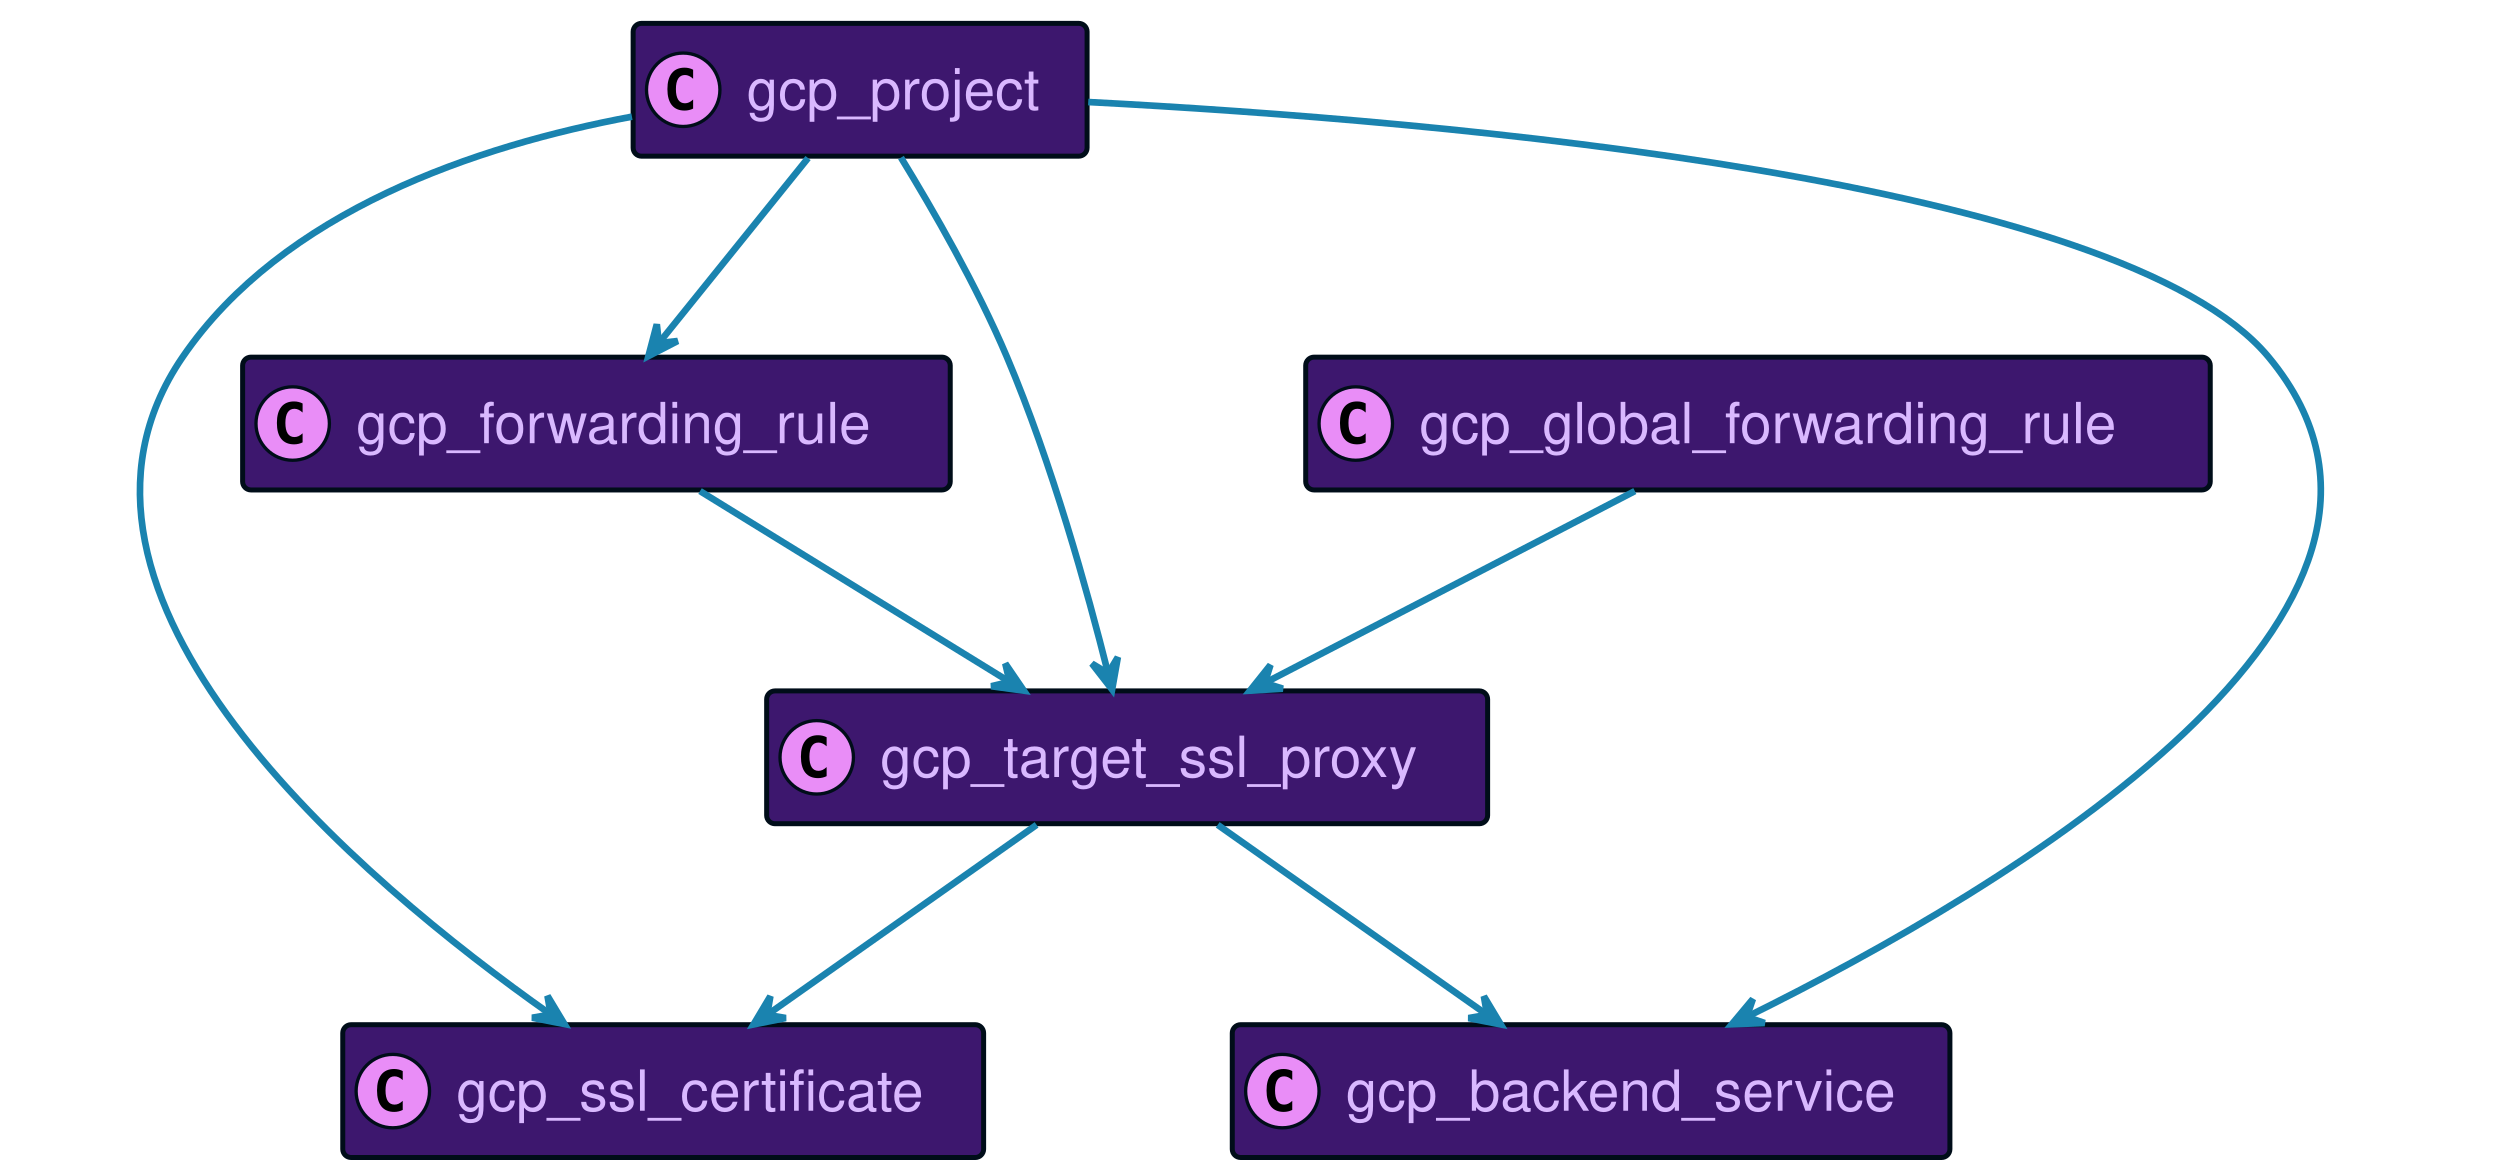
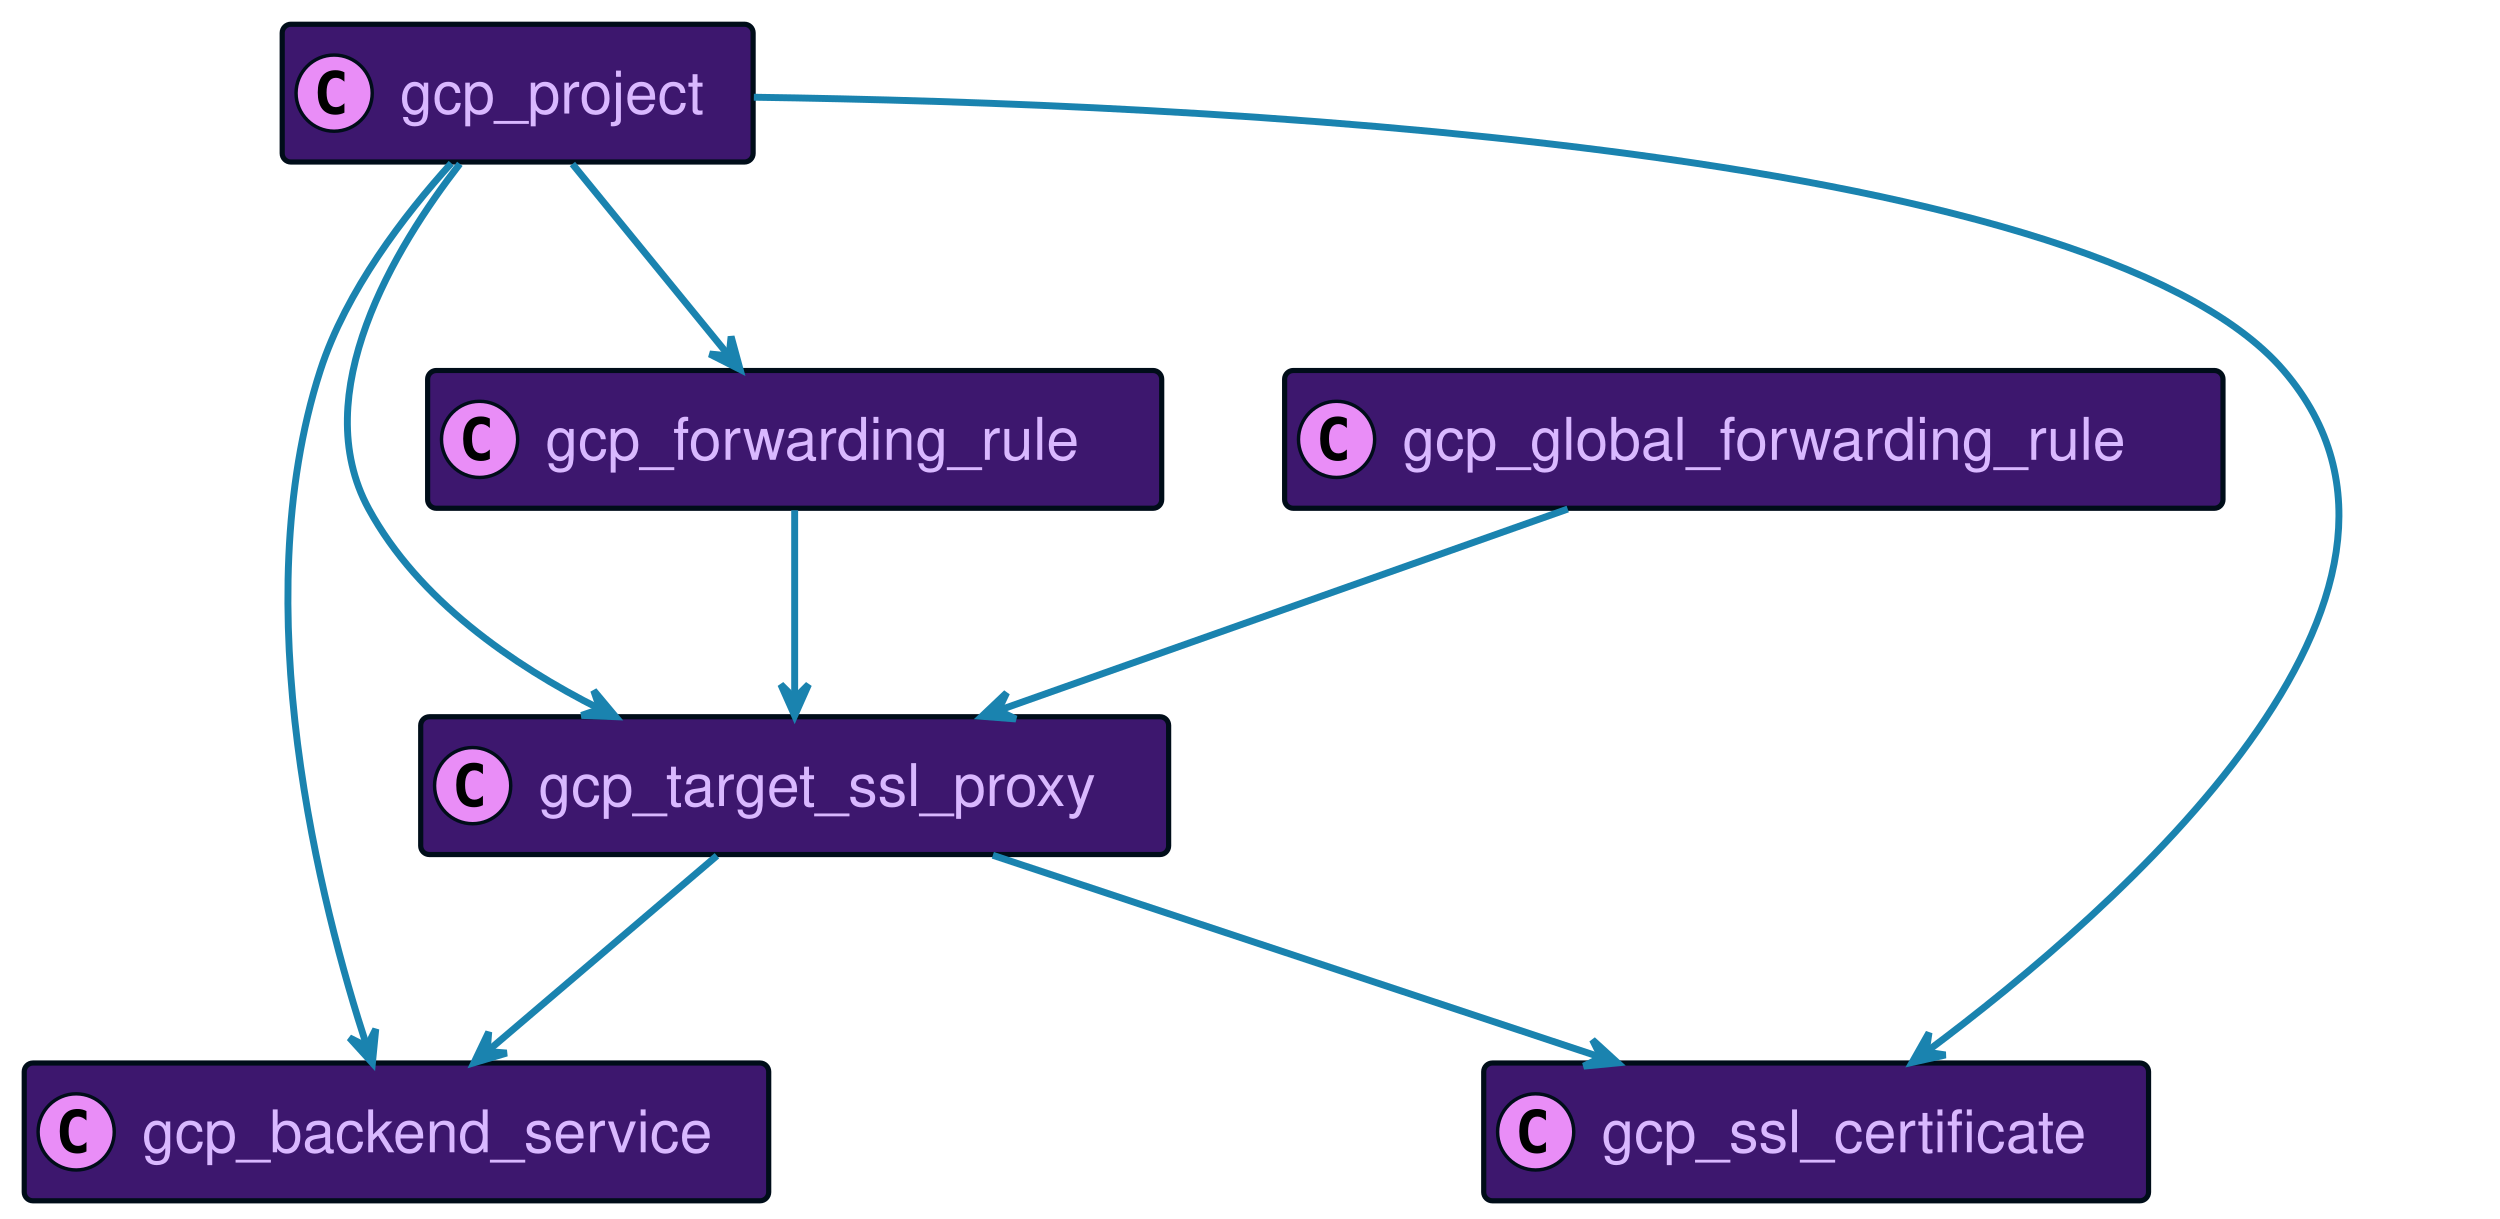
- <svg xmlns="http://www.w3.org/2000/svg" xmlns:xlink="http://www.w3.org/1999/xlink" width="749" height="352" preserveAspectRatio="none" style="width:749px;height:352px;background:#00000000">
+ <svg xmlns="http://www.w3.org/2000/svg" xmlns:xlink="http://www.w3.org/1999/xlink" width="722" height="352" preserveAspectRatio="none" style="width:722px;height:352px;background:#00000000">
  <a xlink:actuate="onRequest" xlink:href="#a" xlink:show="new" xlink:title="#gcp_backend_service" xlink:type="simple" target="_top">
-     <rect id="a" width="215" height="39.789" x="369.19" y="307" fill="#3D176E" rx="2.5" ry="2.5" style="stroke:#000d19;stroke-width:1.5" />
-     <circle cx="384.19" cy="326.894" r="11" fill="#E98DF7" style="stroke:#000d19;stroke-width:1" />
-     <path d="M387.159 332.535q-.578.297-1.219.438-.64.156-1.344.156-2.5 0-3.828-1.64-1.312-1.657-1.312-4.782t1.312-4.781q1.328-1.656 3.828-1.656.703 0 1.344.156.656.156 1.219.453v2.719q-.625-.579-1.219-.844-.594-.281-1.219-.281-1.344 0-2.031 1.078-.688 1.062-.688 3.156 0 2.094.688 3.172.688 1.062 2.031 1.062.625 0 1.219-.265.594-.281 1.219-.86v2.72Z" />
-     <text x="403.19" y="332.78" fill="#D9B8FF" font-family="Helvetica" font-size="17" textLength="173">gcp_backend_service</text>
+     <rect id="a" width="215" height="39.789" x="7" y="307" fill="#3D176E" rx="2.5" ry="2.5" style="stroke:#000d19;stroke-width:1.5" />
+     <circle cx="22" cy="326.894" r="11" fill="#E98DF7" style="stroke:#000d19;stroke-width:1" />
+     <path d="M24.969 332.535q-.578.297-1.219.438-.64.156-1.344.156-2.5 0-3.828-1.64-1.312-1.657-1.312-4.782t1.312-4.781q1.328-1.656 3.828-1.656.703 0 1.344.156.656.156 1.219.453v2.719q-.625-.579-1.219-.844-.594-.281-1.219-.281-1.343 0-2.031 1.078-.688 1.062-.688 3.156 0 2.094.688 3.172.688 1.062 2.031 1.062.625 0 1.219-.265.594-.281 1.219-.86v2.72Z" />
+     <text x="41" y="332.78" fill="#D9B8FF" font-family="Helvetica" font-size="17" textLength="173">gcp_backend_service</text>
  </a>
-   <a xlink:actuate="onRequest" xlink:href="#b" xlink:show="new" xlink:title="#gcp_ssl_certificate" xlink:type="simple" target="_top">
-     <rect id="b" width="192" height="39.789" x="102.69" y="307" fill="#3D176E" rx="2.5" ry="2.5" style="stroke:#000d19;stroke-width:1.5" />
-     <circle cx="117.69" cy="326.894" r="11" fill="#E98DF7" style="stroke:#000d19;stroke-width:1" />
-     <path d="M120.659 332.535q-.578.297-1.219.438-.64.156-1.344.156-2.5 0-3.828-1.64-1.312-1.657-1.312-4.782t1.312-4.781q1.328-1.656 3.828-1.656.703 0 1.344.156.656.156 1.219.453v2.719q-.625-.579-1.219-.844-.594-.281-1.219-.281-1.344 0-2.031 1.078-.688 1.062-.688 3.156 0 2.094.688 3.172.688 1.062 2.031 1.062.625 0 1.219-.265.594-.281 1.219-.86v2.72Z" />
-     <text x="136.69" y="332.78" fill="#D9B8FF" font-family="Helvetica" font-size="17" textLength="150">gcp_ssl_certificate</text>
+   <a xlink:actuate="onRequest" xlink:href="#b" xlink:show="new" xlink:title="#gcp_target_ssl_proxy" xlink:type="simple" target="_top">
+     <rect id="b" width="216" height="39.789" x="121.5" y="207" fill="#3D176E" rx="2.5" ry="2.5" style="stroke:#000d19;stroke-width:1.5" />
+     <circle cx="136.5" cy="226.894" r="11" fill="#E98DF7" style="stroke:#000d19;stroke-width:1" />
+     <path d="M139.469 232.535q-.578.297-1.219.438-.64.156-1.344.156-2.5 0-3.828-1.64-1.312-1.657-1.312-4.782t1.312-4.781q1.328-1.656 3.828-1.656.703 0 1.344.156.656.156 1.219.453v2.719q-.625-.579-1.219-.844-.594-.281-1.219-.281-1.344 0-2.031 1.078-.688 1.062-.688 3.156 0 2.094.688 3.172.688 1.062 2.031 1.062.625 0 1.219-.265.594-.281 1.219-.86v2.72Z" />
+     <text x="155.5" y="232.78" fill="#D9B8FF" font-family="Helvetica" font-size="17" textLength="174">gcp_target_ssl_proxy</text>
  </a>
-   <a xlink:actuate="onRequest" xlink:href="#c" xlink:show="new" xlink:title="#gcp_forwarding_rule" xlink:type="simple" target="_top">
-     <rect id="c" width="212" height="39.789" x="72.69" y="107" fill="#3D176E" rx="2.5" ry="2.5" style="stroke:#000d19;stroke-width:1.5" />
-     <circle cx="87.69" cy="126.894" r="11" fill="#E98DF7" style="stroke:#000d19;stroke-width:1" />
-     <path d="M90.659 132.535q-.578.297-1.219.438-.64.156-1.344.156-2.5 0-3.828-1.64-1.312-1.657-1.312-4.782t1.312-4.781q1.328-1.657 3.828-1.657.703 0 1.344.157.656.156 1.219.453v2.719q-.625-.579-1.219-.844-.594-.281-1.219-.281-1.344 0-2.031 1.078-.688 1.062-.688 3.156 0 2.094.688 3.172.688 1.062 2.031 1.062.625 0 1.219-.265.594-.281 1.219-.86v2.72Z" />
-     <text x="106.69" y="132.78" fill="#D9B8FF" font-family="Helvetica" font-size="17" textLength="170">gcp_forwarding_rule</text>
+   <a xlink:actuate="onRequest" xlink:href="#c" xlink:show="new" xlink:title="#gcp_ssl_certificate" xlink:type="simple" target="_top">
+     <rect id="c" width="192" height="39.789" x="428.5" y="307" fill="#3D176E" rx="2.5" ry="2.5" style="stroke:#000d19;stroke-width:1.5" />
+     <circle cx="443.5" cy="326.894" r="11" fill="#E98DF7" style="stroke:#000d19;stroke-width:1" />
+     <path d="M446.469 332.535q-.578.297-1.219.438-.64.156-1.344.156-2.5 0-3.828-1.64-1.312-1.657-1.312-4.782t1.312-4.781q1.328-1.656 3.828-1.656.703 0 1.344.156.656.156 1.219.453v2.719q-.625-.579-1.219-.844-.594-.281-1.219-.281-1.344 0-2.031 1.078-.688 1.062-.688 3.156 0 2.094.688 3.172.688 1.062 2.031 1.062.625 0 1.219-.265.594-.281 1.219-.86v2.72Z" />
+     <text x="462.5" y="332.78" fill="#D9B8FF" font-family="Helvetica" font-size="17" textLength="150">gcp_ssl_certificate</text>
  </a>
-   <a xlink:actuate="onRequest" xlink:href="#d" xlink:show="new" xlink:title="#gcp_target_ssl_proxy" xlink:type="simple" target="_top">
-     <rect id="d" width="216" height="39.789" x="229.69" y="207" fill="#3D176E" rx="2.5" ry="2.5" style="stroke:#000d19;stroke-width:1.5" />
-     <circle cx="244.69" cy="226.894" r="11" fill="#E98DF7" style="stroke:#000d19;stroke-width:1" />
-     <path d="M247.659 232.535q-.578.297-1.219.438-.64.156-1.344.156-2.5 0-3.828-1.64-1.312-1.657-1.312-4.782t1.312-4.781q1.328-1.656 3.828-1.656.703 0 1.344.156.656.156 1.219.453v2.719q-.625-.579-1.219-.844-.594-.281-1.219-.281-1.344 0-2.031 1.078-.688 1.062-.688 3.156 0 2.094.688 3.172.688 1.062 2.031 1.062.625 0 1.219-.265.594-.281 1.219-.86v2.72Z" />
-     <text x="263.69" y="232.78" fill="#D9B8FF" font-family="Helvetica" font-size="17" textLength="174">gcp_target_ssl_proxy</text>
+   <a xlink:actuate="onRequest" xlink:href="#d" xlink:show="new" xlink:title="#gcp_forwarding_rule" xlink:type="simple" target="_top">
+     <rect id="d" width="212" height="39.789" x="123.5" y="107" fill="#3D176E" rx="2.5" ry="2.5" style="stroke:#000d19;stroke-width:1.5" />
+     <circle cx="138.5" cy="126.894" r="11" fill="#E98DF7" style="stroke:#000d19;stroke-width:1" />
+     <path d="M141.469 132.535q-.578.297-1.219.438-.64.156-1.344.156-2.5 0-3.828-1.64-1.312-1.657-1.312-4.782t1.312-4.781q1.328-1.657 3.828-1.657.703 0 1.344.157.656.156 1.219.453v2.719q-.625-.579-1.219-.844-.594-.281-1.219-.281-1.344 0-2.031 1.078-.688 1.062-.688 3.156 0 2.094.688 3.172.688 1.062 2.031 1.062.625 0 1.219-.265.594-.281 1.219-.86v2.72Z" />
+     <text x="157.5" y="132.78" fill="#D9B8FF" font-family="Helvetica" font-size="17" textLength="170">gcp_forwarding_rule</text>
  </a>
-   <a xlink:actuate="onRequest" xlink:href="#e" xlink:show="new" xlink:title="#gcp_project" xlink:type="simple" target="_top">
-     <rect id="e" width="136" height="39.789" x="189.69" y="7" fill="#3D176E" rx="2.5" ry="2.5" style="stroke:#000d19;stroke-width:1.5" />
-     <circle cx="204.69" cy="26.895" r="11" fill="#E98DF7" style="stroke:#000d19;stroke-width:1" />
-     <path d="M207.659 32.535q-.578.297-1.219.438-.64.156-1.344.156-2.5 0-3.828-1.64-1.312-1.657-1.312-4.782t1.312-4.781q1.328-1.656 3.828-1.656.703 0 1.344.156.656.156 1.219.453v2.719q-.625-.578-1.219-.844-.594-.281-1.219-.281-1.344 0-2.031 1.078-.688 1.062-.688 3.156 0 2.094.688 3.172.688 1.062 2.031 1.062.625 0 1.219-.265.594-.281 1.219-.86v2.72Z" />
-     <text x="223.69" y="32.78" fill="#D9B8FF" font-family="Helvetica" font-size="17" textLength="94">gcp_project</text>
+   <a xlink:actuate="onRequest" xlink:href="#e" xlink:show="new" xlink:title="#gcp_global_forwarding_rule" xlink:type="simple" target="_top">
+     <rect id="e" width="271" height="39.789" x="371" y="107" fill="#3D176E" rx="2.5" ry="2.5" style="stroke:#000d19;stroke-width:1.5" />
+     <circle cx="386" cy="126.894" r="11" fill="#E98DF7" style="stroke:#000d19;stroke-width:1" />
+     <path d="M388.969 132.535q-.578.297-1.219.438-.64.156-1.344.156-2.5 0-3.828-1.64-1.312-1.657-1.312-4.782t1.312-4.781q1.328-1.657 3.828-1.657.703 0 1.344.157.656.156 1.219.453v2.719q-.625-.579-1.219-.844-.594-.281-1.219-.281-1.344 0-2.031 1.078-.688 1.062-.688 3.156 0 2.094.688 3.172.688 1.062 2.031 1.062.625 0 1.219-.265.594-.281 1.219-.86v2.72Z" />
+     <text x="405" y="132.78" fill="#D9B8FF" font-family="Helvetica" font-size="17" textLength="229">gcp_global_forwarding_rule</text>
  </a>
-   <a xlink:actuate="onRequest" xlink:href="#f" xlink:show="new" xlink:title="#gcp_global_forwarding_rule" xlink:type="simple" target="_top">
-     <rect id="f" width="271" height="39.789" x="391.19" y="107" fill="#3D176E" rx="2.5" ry="2.5" style="stroke:#000d19;stroke-width:1.5" />
-     <circle cx="406.19" cy="126.894" r="11" fill="#E98DF7" style="stroke:#000d19;stroke-width:1" />
-     <path d="M409.159 132.535q-.578.297-1.219.438-.64.156-1.344.156-2.5 0-3.828-1.64-1.312-1.657-1.312-4.782t1.312-4.781q1.328-1.657 3.828-1.657.703 0 1.344.157.656.156 1.219.453v2.719q-.625-.579-1.219-.844-.594-.281-1.219-.281-1.344 0-2.031 1.078-.688 1.062-.688 3.156 0 2.094.688 3.172.688 1.062 2.031 1.062.625 0 1.219-.265.594-.281 1.219-.86v2.72Z" />
-     <text x="425.19" y="132.78" fill="#D9B8FF" font-family="Helvetica" font-size="17" textLength="229">gcp_global_forwarding_rule</text>
+   <a xlink:actuate="onRequest" xlink:href="#f" xlink:show="new" xlink:title="#gcp_project" xlink:type="simple" target="_top">
+     <rect id="f" width="136" height="39.789" x="81.5" y="7" fill="#3D176E" rx="2.5" ry="2.5" style="stroke:#000d19;stroke-width:1.5" />
+     <circle cx="96.5" cy="26.895" r="11" fill="#E98DF7" style="stroke:#000d19;stroke-width:1" />
+     <path d="M99.469 32.535q-.578.297-1.219.438-.64.156-1.344.156-2.5 0-3.828-1.64-1.312-1.657-1.312-4.782t1.312-4.781q1.328-1.656 3.828-1.656.703 0 1.344.156.656.156 1.219.453v2.719q-.625-.578-1.219-.844-.594-.281-1.219-.281-1.344 0-2.031 1.078-.688 1.062-.688 3.156 0 2.094.688 3.172.688 1.062 2.031 1.062.625 0 1.219-.265.594-.281 1.219-.86v2.72Z" />
+     <text x="115.5" y="32.78" fill="#D9B8FF" font-family="Helvetica" font-size="17" textLength="94">gcp_project</text>
  </a>
-   <path fill="none" d="M209.73 147.13c26.59 16.39 64.89 39.99 92.65 57.1" style="stroke:#1a83af;stroke-width:2" />
-   <path fill="#1A83AF" d="m306.74 206.92-5.556-8.132 1.302 5.505-5.505 1.302 9.759 1.325z" style="stroke:#1a83af;stroke-width:2" />
-   <path fill="none" d="M364.82 247.13c23.16 16.32 56.45 39.8 80.7 56.89" style="stroke:#1a83af;stroke-width:2" />
-   <path fill="#1A83AF" d="m449.63 306.92-5.063-8.448.972 5.573-5.572.973 9.663 1.902z" style="stroke:#1a83af;stroke-width:2" />
-   <path fill="none" d="M310.56 247.13c-23.15 16.32-56.45 39.8-80.69 56.89" style="stroke:#1a83af;stroke-width:2" />
-   <path fill="#1A83AF" d="m225.76 306.92 9.659-1.925-5.575-.96.96-5.574-5.044 8.459z" style="stroke:#1a83af;stroke-width:2" />
-   <path fill="none" d="M326.03 30.57C433.8 36.22 635.54 53.81 679.69 107c62.75 75.58-78.59 159.25-156.29 197.63" style="stroke:#1a83af;stroke-width:2" />
-   <path fill="#1A83AF" d="m518.84 306.87 9.842-.372-5.353-1.83 1.83-5.352-6.319 7.554z" style="stroke:#1a83af;stroke-width:2" />
-   <path fill="none" d="M242.09 47.36c-12.77 15.84-30.87 38.3-44.47 55.16" style="stroke:#1a83af;stroke-width:2" />
-   <path fill="#1A83AF" d="m194.27 106.68 8.752-4.517-5.623.617-.618-5.623-2.511 9.523z" style="stroke:#1a83af;stroke-width:2" />
-   <path fill="none" d="M269.93 47.21c9.59 15.65 22.76 38.54 31.76 59.79 13.45 31.73 24.13 70.16 30.26 94.6" style="stroke:#1a83af;stroke-width:2" />
-   <path fill="#1A83AF" d="m333.19 206.59 1.718-9.698-2.92 4.845-4.845-2.92 6.047 7.773z" style="stroke:#1a83af;stroke-width:2" />
-   <path fill="none" d="M189.33 34.95C142.91 43.63 84.69 63.14 54.69 107 6 178.2 108.38 264.03 164.79 303.79" style="stroke:#1a83af;stroke-width:2" />
-   <path fill="#1A83AF" d="m169.1 306.8-5.077-8.44.982 5.572-5.571.981 9.666 1.887z" style="stroke:#1a83af;stroke-width:2" />
-   <path fill="none" d="M489.8 147.13c-31.74 16.46-77.5 40.19-110.53 57.31" style="stroke:#1a83af;stroke-width:2" />
-   <path fill="#1A83AF" d="m374.49 206.92 9.83-.598-5.393-1.707 1.707-5.393-6.144 7.698z" style="stroke:#1a83af;stroke-width:2" />
+   <path fill="none" d="M207.05 247.13c-18.99 16.19-46.24 39.41-66.26 56.47" style="stroke:#1a83af;stroke-width:2" />
+   <path fill="#1A83AF" d="m136.89 306.92 9.443-2.8-5.64-.446.446-5.639-4.249 8.885z" style="stroke:#1a83af;stroke-width:2" />
+   <path fill="none" d="M286.73 247.01c50.4 16.74 123.65 41.08 175.5 58.3" style="stroke:#1a83af;stroke-width:2" />
+   <path fill="#1A83AF" d="m467.18 306.96-7.267-6.647 2.525 5.062-5.062 2.525 9.804-.94z" style="stroke:#1a83af;stroke-width:2" />
+   <path fill="none" d="M229.5 147.36v54.3" style="stroke:#1a83af;stroke-width:2" />
+   <path fill="#1A83AF" d="m229.5 206.68 4-9-4 4-4-4 4 9z" style="stroke:#1a83af;stroke-width:2" />
+   <path fill="none" d="M452.76 147.01c-47.15 16.68-115.6 40.9-164.26 58.12" style="stroke:#1a83af;stroke-width:2" />
+   <path fill="#1A83AF" d="m283.56 206.87 9.82.763-5.107-2.434 2.433-5.107-7.146 6.778z" style="stroke:#1a83af;stroke-width:2" />
+   <path fill="none" d="M165.31 47.36c12.92 15.84 31.26 38.3 45.02 55.16" style="stroke:#1a83af;stroke-width:2" />
+   <path fill="#1A83AF" d="m213.73 106.68-2.588-9.503-.572 5.628-5.628-.572 8.788 4.447z" style="stroke:#1a83af;stroke-width:2" />
+   <path fill="none" d="M130.33 47.14C116.85 62.03 99.94 83.99 92.5 107c-22.07 68.31.1 154.3 13.46 195.23" style="stroke:#1a83af;stroke-width:2" />
+   <path fill="#1A83AF" d="m107.55 307 .966-9.801-2.539 5.055-5.055-2.54L107.55 307z" style="stroke:#1a83af;stroke-width:2" />
+   <path fill="none" d="M217.71 28.08C343.29 29.85 603.38 41.52 659.5 107c55.66 64.95-47.51 155.28-103.02 196.67" style="stroke:#1a83af;stroke-width:2" />
+   <path fill="#1A83AF" d="m552.24 306.81 9.614-2.14-5.595-.835.835-5.595-4.854 8.57z" style="stroke:#1a83af;stroke-width:2" />
+   <path fill="none" d="M132.8 47.32c-18.78 24.2-44.41 66.52-26.3 99.68 14.32 26.21 41.46 45.02 66.61 57.69" style="stroke:#1a83af;stroke-width:2" />
+   <path fill="#1A83AF" d="m177.78 206.98-6.32-7.554 1.83 5.352-5.352 1.83 9.842.372z" style="stroke:#1a83af;stroke-width:2" />
</svg>
